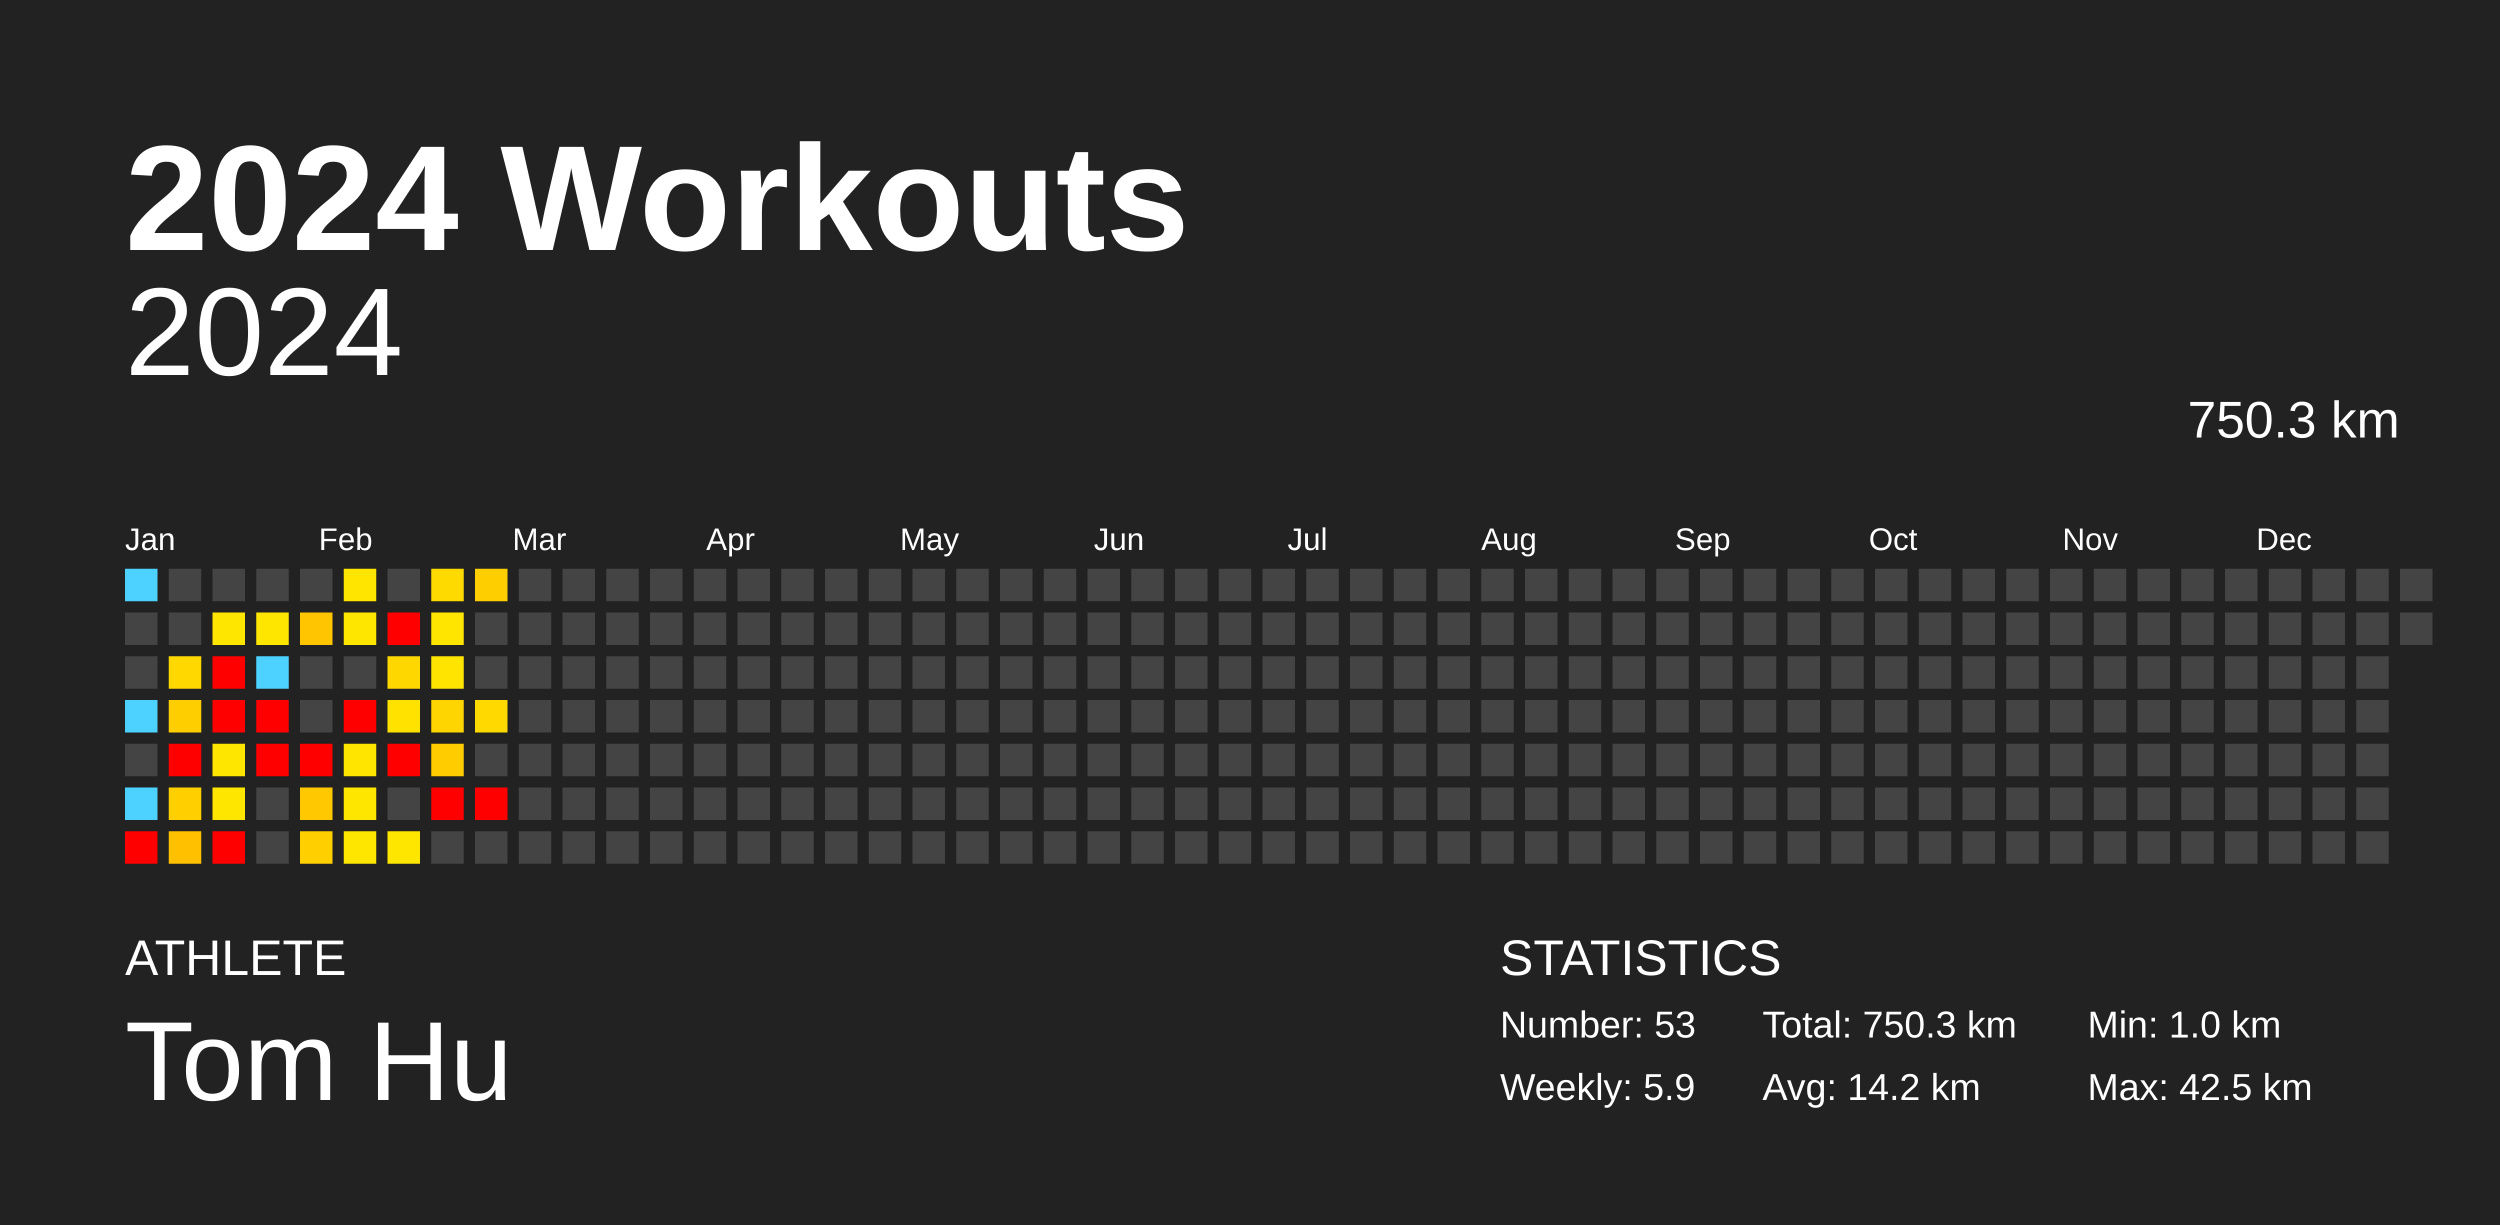
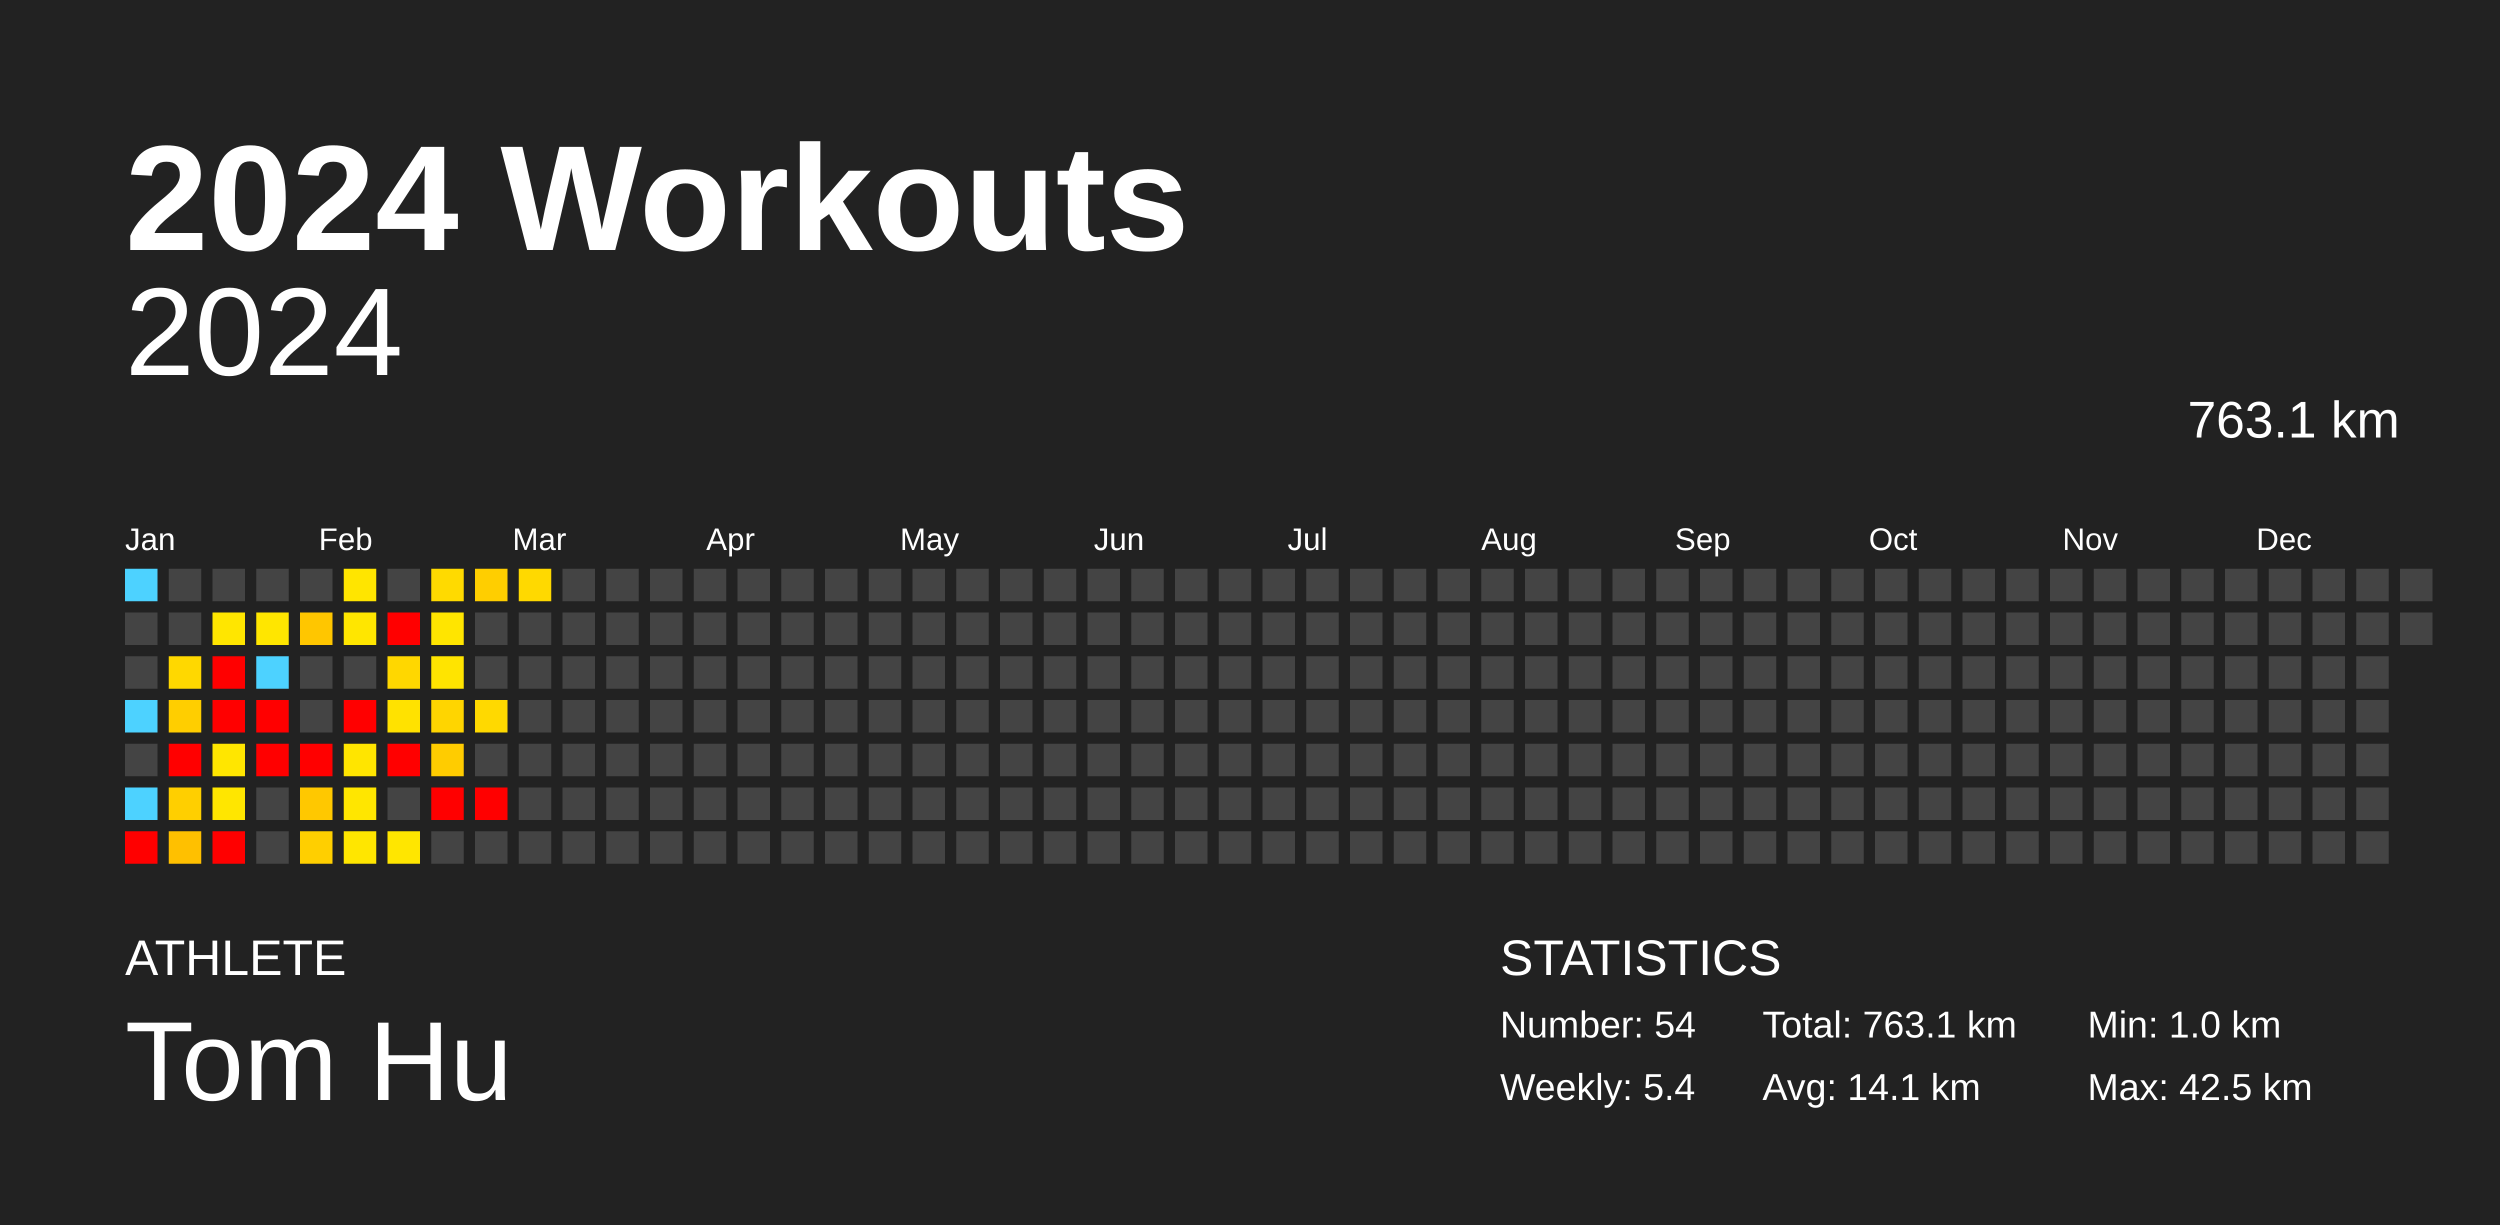
<svg xmlns="http://www.w3.org/2000/svg" baseProfile="full" height="98mm" version="1.1" viewBox="0,0,200,98" width="200mm">
  <defs />
  <rect fill="#222222" height="98" width="200" x="0" y="0" />
  <text fill="#FFFFFF" style="font-size:12px; font-family:Arial; font-weight:bold;" x="10" y="20">2024 Workouts</text>
  <text fill="#FFFFFF" style="font-size:4px; font-family:Arial" x="10" y="78">ATHLETE</text>
  <text fill="#FFFFFF" style="font-size:9px; font-family:Arial" x="10" y="88">Tom Hu</text>
  <text fill="#FFFFFF" style="font-size:4px; font-family:Arial" x="120" y="78">STATISTICS</text>
-   <text fill="#FFFFFF" style="font-size:3px; font-family:Arial" x="120" y="83">Number: 53</text>
-   <text fill="#FFFFFF" style="font-size:3px; font-family:Arial" x="120" y="88">Weekly: 5.9</text>
-   <text fill="#FFFFFF" style="font-size:3px; font-family:Arial" x="141" y="83">Total: 750.3 km</text>
-   <text fill="#FFFFFF" style="font-size:3px; font-family:Arial" x="141" y="88">Avg: 14.2 km</text>
+   <text fill="#FFFFFF" style="font-size:3px; font-family:Arial" x="120" y="83">Number: 54</text>
+   <text fill="#FFFFFF" style="font-size:3px; font-family:Arial" x="120" y="88">Weekly: 5.4</text>
+   <text fill="#FFFFFF" style="font-size:3px; font-family:Arial" x="141" y="83">Total: 763.1 km</text>
+   <text fill="#FFFFFF" style="font-size:3px; font-family:Arial" x="141" y="88">Avg: 14.1 km</text>
  <text fill="#FFFFFF" style="font-size:3px; font-family:Arial" x="167" y="83">Min: 1.0 km</text>
  <text fill="#FFFFFF" style="font-size:3px; font-family:Arial" x="167" y="88">Max: 42.5 km</text>
  <text alignment-baseline="hanging" fill="#FFFFFF" style="font-size:10.0px; font-family:Arial;" x="10" y="30">2024</text>
-   <text alignment-baseline="hanging" fill="#FFFFFF" style="font-size:4.125px; font-family:Arial;" x="175" y="35">750.3 km</text>
+   <text alignment-baseline="hanging" fill="#FFFFFF" style="font-size:4.125px; font-family:Arial;" x="175" y="35">763.1 km</text>
  <text fill="#FFFFFF" style="font-size:2.5px; font-family:Arial" x="10.0" y="44">Jan</text>
  <text fill="#FFFFFF" style="font-size:2.5px; font-family:Arial" x="25.5" y="44">Feb</text>
  <text fill="#FFFFFF" style="font-size:2.5px; font-family:Arial" x="41.0" y="44">Mar</text>
  <text fill="#FFFFFF" style="font-size:2.5px; font-family:Arial" x="56.5" y="44">Apr</text>
  <text fill="#FFFFFF" style="font-size:2.5px; font-family:Arial" x="72.0" y="44">May</text>
  <text fill="#FFFFFF" style="font-size:2.5px; font-family:Arial" x="87.5" y="44">Jun</text>
  <text fill="#FFFFFF" style="font-size:2.5px; font-family:Arial" x="103.0" y="44">Jul</text>
  <text fill="#FFFFFF" style="font-size:2.5px; font-family:Arial" x="118.5" y="44">Aug</text>
  <text fill="#FFFFFF" style="font-size:2.5px; font-family:Arial" x="134.0" y="44">Sep</text>
  <text fill="#FFFFFF" style="font-size:2.5px; font-family:Arial" x="149.5" y="44">Oct</text>
  <text fill="#FFFFFF" style="font-size:2.5px; font-family:Arial" x="165.0" y="44">Nov</text>
  <text fill="#FFFFFF" style="font-size:2.5px; font-family:Arial" x="180.5" y="44">Dec</text>
  <rect fill="#4dd2ff" height="2.6" width="2.6" x="10.0" y="45.5" />
  <rect fill="#444444" height="2.6" width="2.6" x="10.0" y="49.0" />
  <rect fill="#444444" height="2.6" width="2.6" x="10.0" y="52.5" />
  <rect fill="#4dd2ff" height="2.6" width="2.6" x="10.0" y="56.0" />
  <rect fill="#444444" height="2.6" width="2.6" x="10.0" y="59.5" />
  <rect fill="#4dd2ff" height="2.6" width="2.6" x="10.0" y="63.0" />
  <rect fill="red" height="2.6" width="2.6" x="10.0" y="66.5" />
  <rect fill="#444444" height="2.6" width="2.6" x="13.5" y="45.5" />
  <rect fill="#444444" height="2.6" width="2.6" x="13.5" y="49.0" />
  <rect fill="#ffd800" height="2.6" width="2.6" x="13.5" y="52.5" />
  <rect fill="#ffce00" height="2.6" width="2.6" x="13.5" y="56.0" />
  <rect fill="red" height="2.6" width="2.6" x="13.5" y="59.5" />
  <rect fill="#ffcf00" height="2.6" width="2.6" x="13.5" y="63.0" />
  <rect fill="#ffc000" height="2.6" width="2.6" x="13.5" y="66.5" />
  <rect fill="#444444" height="2.6" width="2.6" x="17.0" y="45.5" />
  <rect fill="#ffe600" height="2.6" width="2.6" x="17.0" y="49.0" />
  <rect fill="red" height="2.6" width="2.6" x="17.0" y="52.5" />
  <rect fill="red" height="2.6" width="2.6" x="17.0" y="56.0" />
  <rect fill="#ffe600" height="2.6" width="2.6" x="17.0" y="59.5" />
  <rect fill="#ffe600" height="2.6" width="2.6" x="17.0" y="63.0" />
  <rect fill="red" height="2.6" width="2.6" x="17.0" y="66.5" />
  <rect fill="#444444" height="2.6" width="2.6" x="20.5" y="45.5" />
  <rect fill="#ffe600" height="2.6" width="2.6" x="20.5" y="49.0" />
  <rect fill="#4dd2ff" height="2.6" width="2.6" x="20.5" y="52.5" />
  <rect fill="red" height="2.6" width="2.6" x="20.5" y="56.0" />
  <rect fill="red" height="2.6" width="2.6" x="20.5" y="59.5" />
  <rect fill="#444444" height="2.6" width="2.6" x="20.5" y="63.0" />
  <rect fill="#444444" height="2.6" width="2.6" x="20.5" y="66.5" />
  <rect fill="#444444" height="2.6" width="2.6" x="24.0" y="45.5" />
  <rect fill="#ffc600" height="2.6" width="2.6" x="24.0" y="49.0" />
  <rect fill="#444444" height="2.6" width="2.6" x="24.0" y="52.5" />
  <rect fill="#444444" height="2.6" width="2.6" x="24.0" y="56.0" />
  <rect fill="red" height="2.6" width="2.6" x="24.0" y="59.5" />
  <rect fill="#ffc800" height="2.6" width="2.6" x="24.0" y="63.0" />
  <rect fill="#ffcf00" height="2.6" width="2.6" x="24.0" y="66.5" />
  <rect fill="#ffe500" height="2.6" width="2.6" x="27.5" y="45.5" />
  <rect fill="#ffe600" height="2.6" width="2.6" x="27.5" y="49.0" />
  <rect fill="#444444" height="2.6" width="2.6" x="27.5" y="52.5" />
  <rect fill="red" height="2.6" width="2.6" x="27.5" y="56.0" />
  <rect fill="#ffe500" height="2.6" width="2.6" x="27.5" y="59.5" />
  <rect fill="#ffe600" height="2.6" width="2.6" x="27.5" y="63.0" />
  <rect fill="#ffe600" height="2.6" width="2.6" x="27.5" y="66.5" />
  <rect fill="#444444" height="2.6" width="2.6" x="31.0" y="45.5" />
  <rect fill="red" height="2.6" width="2.6" x="31.0" y="49.0" />
  <rect fill="#ffd700" height="2.6" width="2.6" x="31.0" y="52.5" />
  <rect fill="#ffe200" height="2.6" width="2.6" x="31.0" y="56.0" />
  <rect fill="red" height="2.6" width="2.6" x="31.0" y="59.5" />
  <rect fill="#444444" height="2.6" width="2.6" x="31.0" y="63.0" />
  <rect fill="#ffe600" height="2.6" width="2.6" x="31.0" y="66.5" />
  <rect fill="#ffda00" height="2.6" width="2.6" x="34.5" y="45.5" />
  <rect fill="#ffe500" height="2.6" width="2.6" x="34.5" y="49.0" />
  <rect fill="#ffe400" height="2.6" width="2.6" x="34.5" y="52.5" />
  <rect fill="#ffd500" height="2.6" width="2.6" x="34.5" y="56.0" />
  <rect fill="#ffcc00" height="2.6" width="2.6" x="34.5" y="59.5" />
  <rect fill="red" height="2.6" width="2.6" x="34.5" y="63.0" />
  <rect fill="#444444" height="2.6" width="2.6" x="34.5" y="66.5" />
  <rect fill="#ffce00" height="2.6" width="2.6" x="38.0" y="45.5" />
  <rect fill="#444444" height="2.6" width="2.6" x="38.0" y="49.0" />
  <rect fill="#444444" height="2.6" width="2.6" x="38.0" y="52.5" />
  <rect fill="#ffd900" height="2.6" width="2.6" x="38.0" y="56.0" />
  <rect fill="#444444" height="2.6" width="2.6" x="38.0" y="59.5" />
  <rect fill="red" height="2.6" width="2.6" x="38.0" y="63.0" />
  <rect fill="#444444" height="2.6" width="2.6" x="38.0" y="66.5" />
-   <rect fill="#444444" height="2.6" width="2.6" x="41.5" y="45.5" />
+   <rect fill="#ffd900" height="2.6" width="2.6" x="41.5" y="45.5" />
  <rect fill="#444444" height="2.6" width="2.6" x="41.5" y="49.0" />
  <rect fill="#444444" height="2.6" width="2.6" x="41.5" y="52.5" />
  <rect fill="#444444" height="2.6" width="2.6" x="41.5" y="56.0" />
  <rect fill="#444444" height="2.6" width="2.6" x="41.5" y="59.5" />
  <rect fill="#444444" height="2.6" width="2.6" x="41.5" y="63.0" />
  <rect fill="#444444" height="2.6" width="2.6" x="41.5" y="66.5" />
  <rect fill="#444444" height="2.6" width="2.6" x="45.0" y="45.5" />
  <rect fill="#444444" height="2.6" width="2.6" x="45.0" y="49.0" />
  <rect fill="#444444" height="2.6" width="2.6" x="45.0" y="52.5" />
  <rect fill="#444444" height="2.6" width="2.6" x="45.0" y="56.0" />
  <rect fill="#444444" height="2.6" width="2.6" x="45.0" y="59.5" />
  <rect fill="#444444" height="2.6" width="2.6" x="45.0" y="63.0" />
  <rect fill="#444444" height="2.6" width="2.6" x="45.0" y="66.5" />
  <rect fill="#444444" height="2.6" width="2.6" x="48.5" y="45.5" />
  <rect fill="#444444" height="2.6" width="2.6" x="48.5" y="49.0" />
  <rect fill="#444444" height="2.6" width="2.6" x="48.5" y="52.5" />
  <rect fill="#444444" height="2.6" width="2.6" x="48.5" y="56.0" />
  <rect fill="#444444" height="2.6" width="2.6" x="48.5" y="59.5" />
  <rect fill="#444444" height="2.6" width="2.6" x="48.5" y="63.0" />
  <rect fill="#444444" height="2.6" width="2.6" x="48.5" y="66.5" />
  <rect fill="#444444" height="2.6" width="2.6" x="52.0" y="45.5" />
  <rect fill="#444444" height="2.6" width="2.6" x="52.0" y="49.0" />
  <rect fill="#444444" height="2.6" width="2.6" x="52.0" y="52.5" />
  <rect fill="#444444" height="2.6" width="2.6" x="52.0" y="56.0" />
  <rect fill="#444444" height="2.6" width="2.6" x="52.0" y="59.5" />
  <rect fill="#444444" height="2.6" width="2.6" x="52.0" y="63.0" />
  <rect fill="#444444" height="2.6" width="2.6" x="52.0" y="66.5" />
  <rect fill="#444444" height="2.6" width="2.6" x="55.5" y="45.5" />
  <rect fill="#444444" height="2.6" width="2.6" x="55.5" y="49.0" />
  <rect fill="#444444" height="2.6" width="2.6" x="55.5" y="52.5" />
  <rect fill="#444444" height="2.6" width="2.6" x="55.5" y="56.0" />
  <rect fill="#444444" height="2.6" width="2.6" x="55.5" y="59.5" />
  <rect fill="#444444" height="2.6" width="2.6" x="55.5" y="63.0" />
  <rect fill="#444444" height="2.6" width="2.6" x="55.5" y="66.5" />
  <rect fill="#444444" height="2.6" width="2.6" x="59.0" y="45.5" />
  <rect fill="#444444" height="2.6" width="2.6" x="59.0" y="49.0" />
  <rect fill="#444444" height="2.6" width="2.6" x="59.0" y="52.5" />
  <rect fill="#444444" height="2.6" width="2.6" x="59.0" y="56.0" />
  <rect fill="#444444" height="2.6" width="2.6" x="59.0" y="59.5" />
  <rect fill="#444444" height="2.6" width="2.6" x="59.0" y="63.0" />
  <rect fill="#444444" height="2.6" width="2.6" x="59.0" y="66.5" />
  <rect fill="#444444" height="2.6" width="2.6" x="62.5" y="45.5" />
  <rect fill="#444444" height="2.6" width="2.6" x="62.5" y="49.0" />
  <rect fill="#444444" height="2.6" width="2.6" x="62.5" y="52.5" />
  <rect fill="#444444" height="2.6" width="2.6" x="62.5" y="56.0" />
  <rect fill="#444444" height="2.6" width="2.6" x="62.5" y="59.5" />
  <rect fill="#444444" height="2.6" width="2.6" x="62.5" y="63.0" />
  <rect fill="#444444" height="2.6" width="2.6" x="62.5" y="66.5" />
  <rect fill="#444444" height="2.6" width="2.6" x="66.0" y="45.5" />
  <rect fill="#444444" height="2.6" width="2.6" x="66.0" y="49.0" />
  <rect fill="#444444" height="2.6" width="2.6" x="66.0" y="52.5" />
  <rect fill="#444444" height="2.6" width="2.6" x="66.0" y="56.0" />
  <rect fill="#444444" height="2.6" width="2.6" x="66.0" y="59.5" />
  <rect fill="#444444" height="2.6" width="2.6" x="66.0" y="63.0" />
  <rect fill="#444444" height="2.6" width="2.6" x="66.0" y="66.5" />
  <rect fill="#444444" height="2.6" width="2.6" x="69.5" y="45.5" />
  <rect fill="#444444" height="2.6" width="2.6" x="69.5" y="49.0" />
  <rect fill="#444444" height="2.6" width="2.6" x="69.5" y="52.5" />
  <rect fill="#444444" height="2.6" width="2.6" x="69.5" y="56.0" />
  <rect fill="#444444" height="2.6" width="2.6" x="69.5" y="59.5" />
  <rect fill="#444444" height="2.6" width="2.6" x="69.5" y="63.0" />
  <rect fill="#444444" height="2.6" width="2.6" x="69.5" y="66.5" />
  <rect fill="#444444" height="2.6" width="2.6" x="73.0" y="45.5" />
  <rect fill="#444444" height="2.6" width="2.6" x="73.0" y="49.0" />
  <rect fill="#444444" height="2.6" width="2.6" x="73.0" y="52.5" />
  <rect fill="#444444" height="2.6" width="2.6" x="73.0" y="56.0" />
  <rect fill="#444444" height="2.6" width="2.6" x="73.0" y="59.5" />
  <rect fill="#444444" height="2.6" width="2.6" x="73.0" y="63.0" />
  <rect fill="#444444" height="2.6" width="2.6" x="73.0" y="66.5" />
  <rect fill="#444444" height="2.6" width="2.6" x="76.5" y="45.5" />
  <rect fill="#444444" height="2.6" width="2.6" x="76.5" y="49.0" />
  <rect fill="#444444" height="2.6" width="2.6" x="76.5" y="52.5" />
  <rect fill="#444444" height="2.6" width="2.6" x="76.5" y="56.0" />
  <rect fill="#444444" height="2.6" width="2.6" x="76.5" y="59.5" />
  <rect fill="#444444" height="2.6" width="2.6" x="76.5" y="63.0" />
  <rect fill="#444444" height="2.6" width="2.6" x="76.5" y="66.5" />
  <rect fill="#444444" height="2.6" width="2.6" x="80.0" y="45.5" />
  <rect fill="#444444" height="2.6" width="2.6" x="80.0" y="49.0" />
  <rect fill="#444444" height="2.6" width="2.6" x="80.0" y="52.5" />
  <rect fill="#444444" height="2.6" width="2.6" x="80.0" y="56.0" />
  <rect fill="#444444" height="2.6" width="2.6" x="80.0" y="59.5" />
  <rect fill="#444444" height="2.6" width="2.6" x="80.0" y="63.0" />
  <rect fill="#444444" height="2.6" width="2.6" x="80.0" y="66.5" />
  <rect fill="#444444" height="2.6" width="2.6" x="83.5" y="45.5" />
  <rect fill="#444444" height="2.6" width="2.6" x="83.5" y="49.0" />
  <rect fill="#444444" height="2.6" width="2.6" x="83.5" y="52.5" />
  <rect fill="#444444" height="2.6" width="2.6" x="83.5" y="56.0" />
  <rect fill="#444444" height="2.6" width="2.6" x="83.5" y="59.5" />
  <rect fill="#444444" height="2.6" width="2.6" x="83.5" y="63.0" />
  <rect fill="#444444" height="2.6" width="2.6" x="83.5" y="66.5" />
  <rect fill="#444444" height="2.6" width="2.6" x="87.0" y="45.5" />
  <rect fill="#444444" height="2.6" width="2.6" x="87.0" y="49.0" />
  <rect fill="#444444" height="2.6" width="2.6" x="87.0" y="52.5" />
  <rect fill="#444444" height="2.6" width="2.6" x="87.0" y="56.0" />
  <rect fill="#444444" height="2.6" width="2.6" x="87.0" y="59.5" />
  <rect fill="#444444" height="2.6" width="2.6" x="87.0" y="63.0" />
  <rect fill="#444444" height="2.6" width="2.6" x="87.0" y="66.5" />
  <rect fill="#444444" height="2.6" width="2.6" x="90.5" y="45.5" />
  <rect fill="#444444" height="2.6" width="2.6" x="90.5" y="49.0" />
  <rect fill="#444444" height="2.6" width="2.6" x="90.5" y="52.5" />
  <rect fill="#444444" height="2.6" width="2.6" x="90.5" y="56.0" />
  <rect fill="#444444" height="2.6" width="2.6" x="90.5" y="59.5" />
  <rect fill="#444444" height="2.6" width="2.6" x="90.5" y="63.0" />
  <rect fill="#444444" height="2.6" width="2.6" x="90.5" y="66.5" />
  <rect fill="#444444" height="2.6" width="2.6" x="94.0" y="45.5" />
  <rect fill="#444444" height="2.6" width="2.6" x="94.0" y="49.0" />
  <rect fill="#444444" height="2.6" width="2.6" x="94.0" y="52.5" />
  <rect fill="#444444" height="2.6" width="2.6" x="94.0" y="56.0" />
  <rect fill="#444444" height="2.6" width="2.6" x="94.0" y="59.5" />
  <rect fill="#444444" height="2.6" width="2.6" x="94.0" y="63.0" />
  <rect fill="#444444" height="2.6" width="2.6" x="94.0" y="66.5" />
  <rect fill="#444444" height="2.6" width="2.6" x="97.5" y="45.5" />
  <rect fill="#444444" height="2.6" width="2.6" x="97.5" y="49.0" />
  <rect fill="#444444" height="2.6" width="2.6" x="97.5" y="52.5" />
  <rect fill="#444444" height="2.6" width="2.6" x="97.5" y="56.0" />
  <rect fill="#444444" height="2.6" width="2.6" x="97.5" y="59.5" />
  <rect fill="#444444" height="2.6" width="2.6" x="97.5" y="63.0" />
  <rect fill="#444444" height="2.6" width="2.6" x="97.5" y="66.5" />
  <rect fill="#444444" height="2.6" width="2.6" x="101.0" y="45.5" />
  <rect fill="#444444" height="2.6" width="2.6" x="101.0" y="49.0" />
  <rect fill="#444444" height="2.6" width="2.6" x="101.0" y="52.5" />
  <rect fill="#444444" height="2.6" width="2.6" x="101.0" y="56.0" />
  <rect fill="#444444" height="2.6" width="2.6" x="101.0" y="59.5" />
  <rect fill="#444444" height="2.6" width="2.6" x="101.0" y="63.0" />
  <rect fill="#444444" height="2.6" width="2.6" x="101.0" y="66.5" />
  <rect fill="#444444" height="2.6" width="2.6" x="104.5" y="45.5" />
  <rect fill="#444444" height="2.6" width="2.6" x="104.5" y="49.0" />
  <rect fill="#444444" height="2.6" width="2.6" x="104.5" y="52.5" />
  <rect fill="#444444" height="2.6" width="2.6" x="104.5" y="56.0" />
  <rect fill="#444444" height="2.6" width="2.6" x="104.5" y="59.5" />
  <rect fill="#444444" height="2.6" width="2.6" x="104.5" y="63.0" />
  <rect fill="#444444" height="2.6" width="2.6" x="104.5" y="66.5" />
  <rect fill="#444444" height="2.6" width="2.6" x="108.0" y="45.5" />
  <rect fill="#444444" height="2.6" width="2.6" x="108.0" y="49.0" />
  <rect fill="#444444" height="2.6" width="2.6" x="108.0" y="52.5" />
  <rect fill="#444444" height="2.6" width="2.6" x="108.0" y="56.0" />
  <rect fill="#444444" height="2.6" width="2.6" x="108.0" y="59.5" />
  <rect fill="#444444" height="2.6" width="2.6" x="108.0" y="63.0" />
  <rect fill="#444444" height="2.6" width="2.6" x="108.0" y="66.5" />
  <rect fill="#444444" height="2.6" width="2.6" x="111.5" y="45.5" />
  <rect fill="#444444" height="2.6" width="2.6" x="111.5" y="49.0" />
  <rect fill="#444444" height="2.6" width="2.6" x="111.5" y="52.5" />
  <rect fill="#444444" height="2.6" width="2.6" x="111.5" y="56.0" />
  <rect fill="#444444" height="2.6" width="2.6" x="111.5" y="59.5" />
  <rect fill="#444444" height="2.6" width="2.6" x="111.5" y="63.0" />
  <rect fill="#444444" height="2.6" width="2.6" x="111.5" y="66.5" />
  <rect fill="#444444" height="2.6" width="2.6" x="115.0" y="45.5" />
  <rect fill="#444444" height="2.6" width="2.6" x="115.0" y="49.0" />
  <rect fill="#444444" height="2.6" width="2.6" x="115.0" y="52.5" />
  <rect fill="#444444" height="2.6" width="2.6" x="115.0" y="56.0" />
  <rect fill="#444444" height="2.6" width="2.6" x="115.0" y="59.5" />
  <rect fill="#444444" height="2.6" width="2.6" x="115.0" y="63.0" />
  <rect fill="#444444" height="2.6" width="2.6" x="115.0" y="66.5" />
  <rect fill="#444444" height="2.6" width="2.6" x="118.5" y="45.5" />
  <rect fill="#444444" height="2.6" width="2.6" x="118.5" y="49.0" />
  <rect fill="#444444" height="2.6" width="2.6" x="118.5" y="52.5" />
  <rect fill="#444444" height="2.6" width="2.6" x="118.5" y="56.0" />
  <rect fill="#444444" height="2.6" width="2.6" x="118.5" y="59.5" />
  <rect fill="#444444" height="2.6" width="2.6" x="118.5" y="63.0" />
  <rect fill="#444444" height="2.6" width="2.6" x="118.5" y="66.5" />
  <rect fill="#444444" height="2.6" width="2.6" x="122.0" y="45.5" />
  <rect fill="#444444" height="2.6" width="2.6" x="122.0" y="49.0" />
  <rect fill="#444444" height="2.6" width="2.6" x="122.0" y="52.5" />
  <rect fill="#444444" height="2.6" width="2.6" x="122.0" y="56.0" />
  <rect fill="#444444" height="2.6" width="2.6" x="122.0" y="59.5" />
  <rect fill="#444444" height="2.6" width="2.6" x="122.0" y="63.0" />
  <rect fill="#444444" height="2.6" width="2.6" x="122.0" y="66.5" />
  <rect fill="#444444" height="2.6" width="2.6" x="125.5" y="45.5" />
  <rect fill="#444444" height="2.6" width="2.6" x="125.5" y="49.0" />
  <rect fill="#444444" height="2.6" width="2.6" x="125.5" y="52.5" />
  <rect fill="#444444" height="2.6" width="2.6" x="125.5" y="56.0" />
  <rect fill="#444444" height="2.6" width="2.6" x="125.5" y="59.5" />
  <rect fill="#444444" height="2.6" width="2.6" x="125.5" y="63.0" />
  <rect fill="#444444" height="2.6" width="2.6" x="125.5" y="66.5" />
  <rect fill="#444444" height="2.6" width="2.6" x="129.0" y="45.5" />
  <rect fill="#444444" height="2.6" width="2.6" x="129.0" y="49.0" />
  <rect fill="#444444" height="2.6" width="2.6" x="129.0" y="52.5" />
  <rect fill="#444444" height="2.6" width="2.6" x="129.0" y="56.0" />
  <rect fill="#444444" height="2.6" width="2.6" x="129.0" y="59.5" />
  <rect fill="#444444" height="2.6" width="2.6" x="129.0" y="63.0" />
  <rect fill="#444444" height="2.6" width="2.6" x="129.0" y="66.5" />
  <rect fill="#444444" height="2.6" width="2.6" x="132.5" y="45.5" />
  <rect fill="#444444" height="2.6" width="2.6" x="132.5" y="49.0" />
  <rect fill="#444444" height="2.6" width="2.6" x="132.5" y="52.5" />
  <rect fill="#444444" height="2.6" width="2.6" x="132.5" y="56.0" />
  <rect fill="#444444" height="2.6" width="2.6" x="132.5" y="59.5" />
  <rect fill="#444444" height="2.6" width="2.6" x="132.5" y="63.0" />
  <rect fill="#444444" height="2.6" width="2.6" x="132.5" y="66.5" />
  <rect fill="#444444" height="2.6" width="2.6" x="136.0" y="45.5" />
  <rect fill="#444444" height="2.6" width="2.6" x="136.0" y="49.0" />
  <rect fill="#444444" height="2.6" width="2.6" x="136.0" y="52.5" />
  <rect fill="#444444" height="2.6" width="2.6" x="136.0" y="56.0" />
  <rect fill="#444444" height="2.6" width="2.6" x="136.0" y="59.5" />
  <rect fill="#444444" height="2.6" width="2.6" x="136.0" y="63.0" />
  <rect fill="#444444" height="2.6" width="2.6" x="136.0" y="66.5" />
  <rect fill="#444444" height="2.6" width="2.6" x="139.5" y="45.5" />
  <rect fill="#444444" height="2.6" width="2.6" x="139.5" y="49.0" />
  <rect fill="#444444" height="2.6" width="2.6" x="139.5" y="52.5" />
  <rect fill="#444444" height="2.6" width="2.6" x="139.5" y="56.0" />
  <rect fill="#444444" height="2.6" width="2.6" x="139.5" y="59.5" />
  <rect fill="#444444" height="2.6" width="2.6" x="139.5" y="63.0" />
  <rect fill="#444444" height="2.6" width="2.6" x="139.5" y="66.5" />
  <rect fill="#444444" height="2.6" width="2.6" x="143.0" y="45.5" />
  <rect fill="#444444" height="2.6" width="2.6" x="143.0" y="49.0" />
  <rect fill="#444444" height="2.6" width="2.6" x="143.0" y="52.5" />
  <rect fill="#444444" height="2.6" width="2.6" x="143.0" y="56.0" />
  <rect fill="#444444" height="2.6" width="2.6" x="143.0" y="59.5" />
  <rect fill="#444444" height="2.6" width="2.6" x="143.0" y="63.0" />
  <rect fill="#444444" height="2.6" width="2.6" x="143.0" y="66.5" />
  <rect fill="#444444" height="2.6" width="2.6" x="146.5" y="45.5" />
  <rect fill="#444444" height="2.6" width="2.6" x="146.5" y="49.0" />
  <rect fill="#444444" height="2.6" width="2.6" x="146.5" y="52.5" />
  <rect fill="#444444" height="2.6" width="2.6" x="146.5" y="56.0" />
  <rect fill="#444444" height="2.6" width="2.6" x="146.5" y="59.5" />
  <rect fill="#444444" height="2.6" width="2.6" x="146.5" y="63.0" />
  <rect fill="#444444" height="2.6" width="2.6" x="146.5" y="66.5" />
  <rect fill="#444444" height="2.6" width="2.6" x="150.0" y="45.5" />
  <rect fill="#444444" height="2.6" width="2.6" x="150.0" y="49.0" />
  <rect fill="#444444" height="2.6" width="2.6" x="150.0" y="52.5" />
  <rect fill="#444444" height="2.6" width="2.6" x="150.0" y="56.0" />
  <rect fill="#444444" height="2.6" width="2.6" x="150.0" y="59.5" />
  <rect fill="#444444" height="2.6" width="2.6" x="150.0" y="63.0" />
  <rect fill="#444444" height="2.6" width="2.6" x="150.0" y="66.5" />
  <rect fill="#444444" height="2.6" width="2.6" x="153.5" y="45.5" />
  <rect fill="#444444" height="2.6" width="2.6" x="153.5" y="49.0" />
  <rect fill="#444444" height="2.6" width="2.6" x="153.5" y="52.5" />
  <rect fill="#444444" height="2.6" width="2.6" x="153.5" y="56.0" />
  <rect fill="#444444" height="2.6" width="2.6" x="153.5" y="59.5" />
  <rect fill="#444444" height="2.6" width="2.6" x="153.5" y="63.0" />
  <rect fill="#444444" height="2.6" width="2.6" x="153.5" y="66.5" />
  <rect fill="#444444" height="2.6" width="2.6" x="157.0" y="45.5" />
  <rect fill="#444444" height="2.6" width="2.6" x="157.0" y="49.0" />
  <rect fill="#444444" height="2.6" width="2.6" x="157.0" y="52.5" />
  <rect fill="#444444" height="2.6" width="2.6" x="157.0" y="56.0" />
  <rect fill="#444444" height="2.6" width="2.6" x="157.0" y="59.5" />
  <rect fill="#444444" height="2.6" width="2.6" x="157.0" y="63.0" />
  <rect fill="#444444" height="2.6" width="2.6" x="157.0" y="66.5" />
  <rect fill="#444444" height="2.6" width="2.6" x="160.5" y="45.5" />
  <rect fill="#444444" height="2.6" width="2.6" x="160.5" y="49.0" />
  <rect fill="#444444" height="2.6" width="2.6" x="160.5" y="52.5" />
  <rect fill="#444444" height="2.6" width="2.6" x="160.5" y="56.0" />
  <rect fill="#444444" height="2.6" width="2.6" x="160.5" y="59.5" />
  <rect fill="#444444" height="2.6" width="2.6" x="160.5" y="63.0" />
  <rect fill="#444444" height="2.6" width="2.6" x="160.5" y="66.5" />
  <rect fill="#444444" height="2.6" width="2.6" x="164.0" y="45.5" />
  <rect fill="#444444" height="2.6" width="2.6" x="164.0" y="49.0" />
  <rect fill="#444444" height="2.6" width="2.6" x="164.0" y="52.5" />
  <rect fill="#444444" height="2.6" width="2.6" x="164.0" y="56.0" />
  <rect fill="#444444" height="2.6" width="2.6" x="164.0" y="59.5" />
  <rect fill="#444444" height="2.6" width="2.6" x="164.0" y="63.0" />
  <rect fill="#444444" height="2.6" width="2.6" x="164.0" y="66.5" />
  <rect fill="#444444" height="2.6" width="2.6" x="167.5" y="45.5" />
  <rect fill="#444444" height="2.6" width="2.6" x="167.5" y="49.0" />
  <rect fill="#444444" height="2.6" width="2.6" x="167.5" y="52.5" />
  <rect fill="#444444" height="2.6" width="2.6" x="167.5" y="56.0" />
  <rect fill="#444444" height="2.6" width="2.6" x="167.5" y="59.5" />
  <rect fill="#444444" height="2.6" width="2.6" x="167.5" y="63.0" />
  <rect fill="#444444" height="2.6" width="2.6" x="167.5" y="66.5" />
  <rect fill="#444444" height="2.6" width="2.6" x="171.0" y="45.5" />
  <rect fill="#444444" height="2.6" width="2.6" x="171.0" y="49.0" />
  <rect fill="#444444" height="2.6" width="2.6" x="171.0" y="52.5" />
  <rect fill="#444444" height="2.6" width="2.6" x="171.0" y="56.0" />
  <rect fill="#444444" height="2.6" width="2.6" x="171.0" y="59.5" />
  <rect fill="#444444" height="2.6" width="2.6" x="171.0" y="63.0" />
  <rect fill="#444444" height="2.6" width="2.6" x="171.0" y="66.5" />
  <rect fill="#444444" height="2.6" width="2.6" x="174.5" y="45.5" />
  <rect fill="#444444" height="2.6" width="2.6" x="174.5" y="49.0" />
  <rect fill="#444444" height="2.6" width="2.6" x="174.5" y="52.5" />
  <rect fill="#444444" height="2.6" width="2.6" x="174.5" y="56.0" />
  <rect fill="#444444" height="2.6" width="2.6" x="174.5" y="59.5" />
  <rect fill="#444444" height="2.6" width="2.6" x="174.5" y="63.0" />
  <rect fill="#444444" height="2.6" width="2.6" x="174.5" y="66.5" />
  <rect fill="#444444" height="2.6" width="2.6" x="178.0" y="45.5" />
  <rect fill="#444444" height="2.6" width="2.6" x="178.0" y="49.0" />
  <rect fill="#444444" height="2.6" width="2.6" x="178.0" y="52.5" />
  <rect fill="#444444" height="2.6" width="2.6" x="178.0" y="56.0" />
  <rect fill="#444444" height="2.6" width="2.6" x="178.0" y="59.5" />
  <rect fill="#444444" height="2.6" width="2.6" x="178.0" y="63.0" />
  <rect fill="#444444" height="2.6" width="2.6" x="178.0" y="66.5" />
  <rect fill="#444444" height="2.6" width="2.6" x="181.5" y="45.5" />
  <rect fill="#444444" height="2.6" width="2.6" x="181.5" y="49.0" />
  <rect fill="#444444" height="2.6" width="2.6" x="181.5" y="52.5" />
  <rect fill="#444444" height="2.6" width="2.6" x="181.5" y="56.0" />
  <rect fill="#444444" height="2.6" width="2.6" x="181.5" y="59.5" />
  <rect fill="#444444" height="2.6" width="2.6" x="181.5" y="63.0" />
  <rect fill="#444444" height="2.6" width="2.6" x="181.5" y="66.5" />
  <rect fill="#444444" height="2.6" width="2.6" x="185.0" y="45.5" />
  <rect fill="#444444" height="2.6" width="2.6" x="185.0" y="49.0" />
  <rect fill="#444444" height="2.6" width="2.6" x="185.0" y="52.5" />
  <rect fill="#444444" height="2.6" width="2.6" x="185.0" y="56.0" />
  <rect fill="#444444" height="2.6" width="2.6" x="185.0" y="59.5" />
  <rect fill="#444444" height="2.6" width="2.6" x="185.0" y="63.0" />
  <rect fill="#444444" height="2.6" width="2.6" x="185.0" y="66.5" />
  <rect fill="#444444" height="2.6" width="2.6" x="188.5" y="45.5" />
  <rect fill="#444444" height="2.6" width="2.6" x="188.5" y="49.0" />
  <rect fill="#444444" height="2.6" width="2.6" x="188.5" y="52.5" />
  <rect fill="#444444" height="2.6" width="2.6" x="188.5" y="56.0" />
  <rect fill="#444444" height="2.6" width="2.6" x="188.5" y="59.5" />
  <rect fill="#444444" height="2.6" width="2.6" x="188.5" y="63.0" />
  <rect fill="#444444" height="2.6" width="2.6" x="188.5" y="66.5" />
  <rect fill="#444444" height="2.6" width="2.6" x="192.0" y="45.5" />
  <rect fill="#444444" height="2.6" width="2.6" x="192.0" y="49.0" />
</svg>
